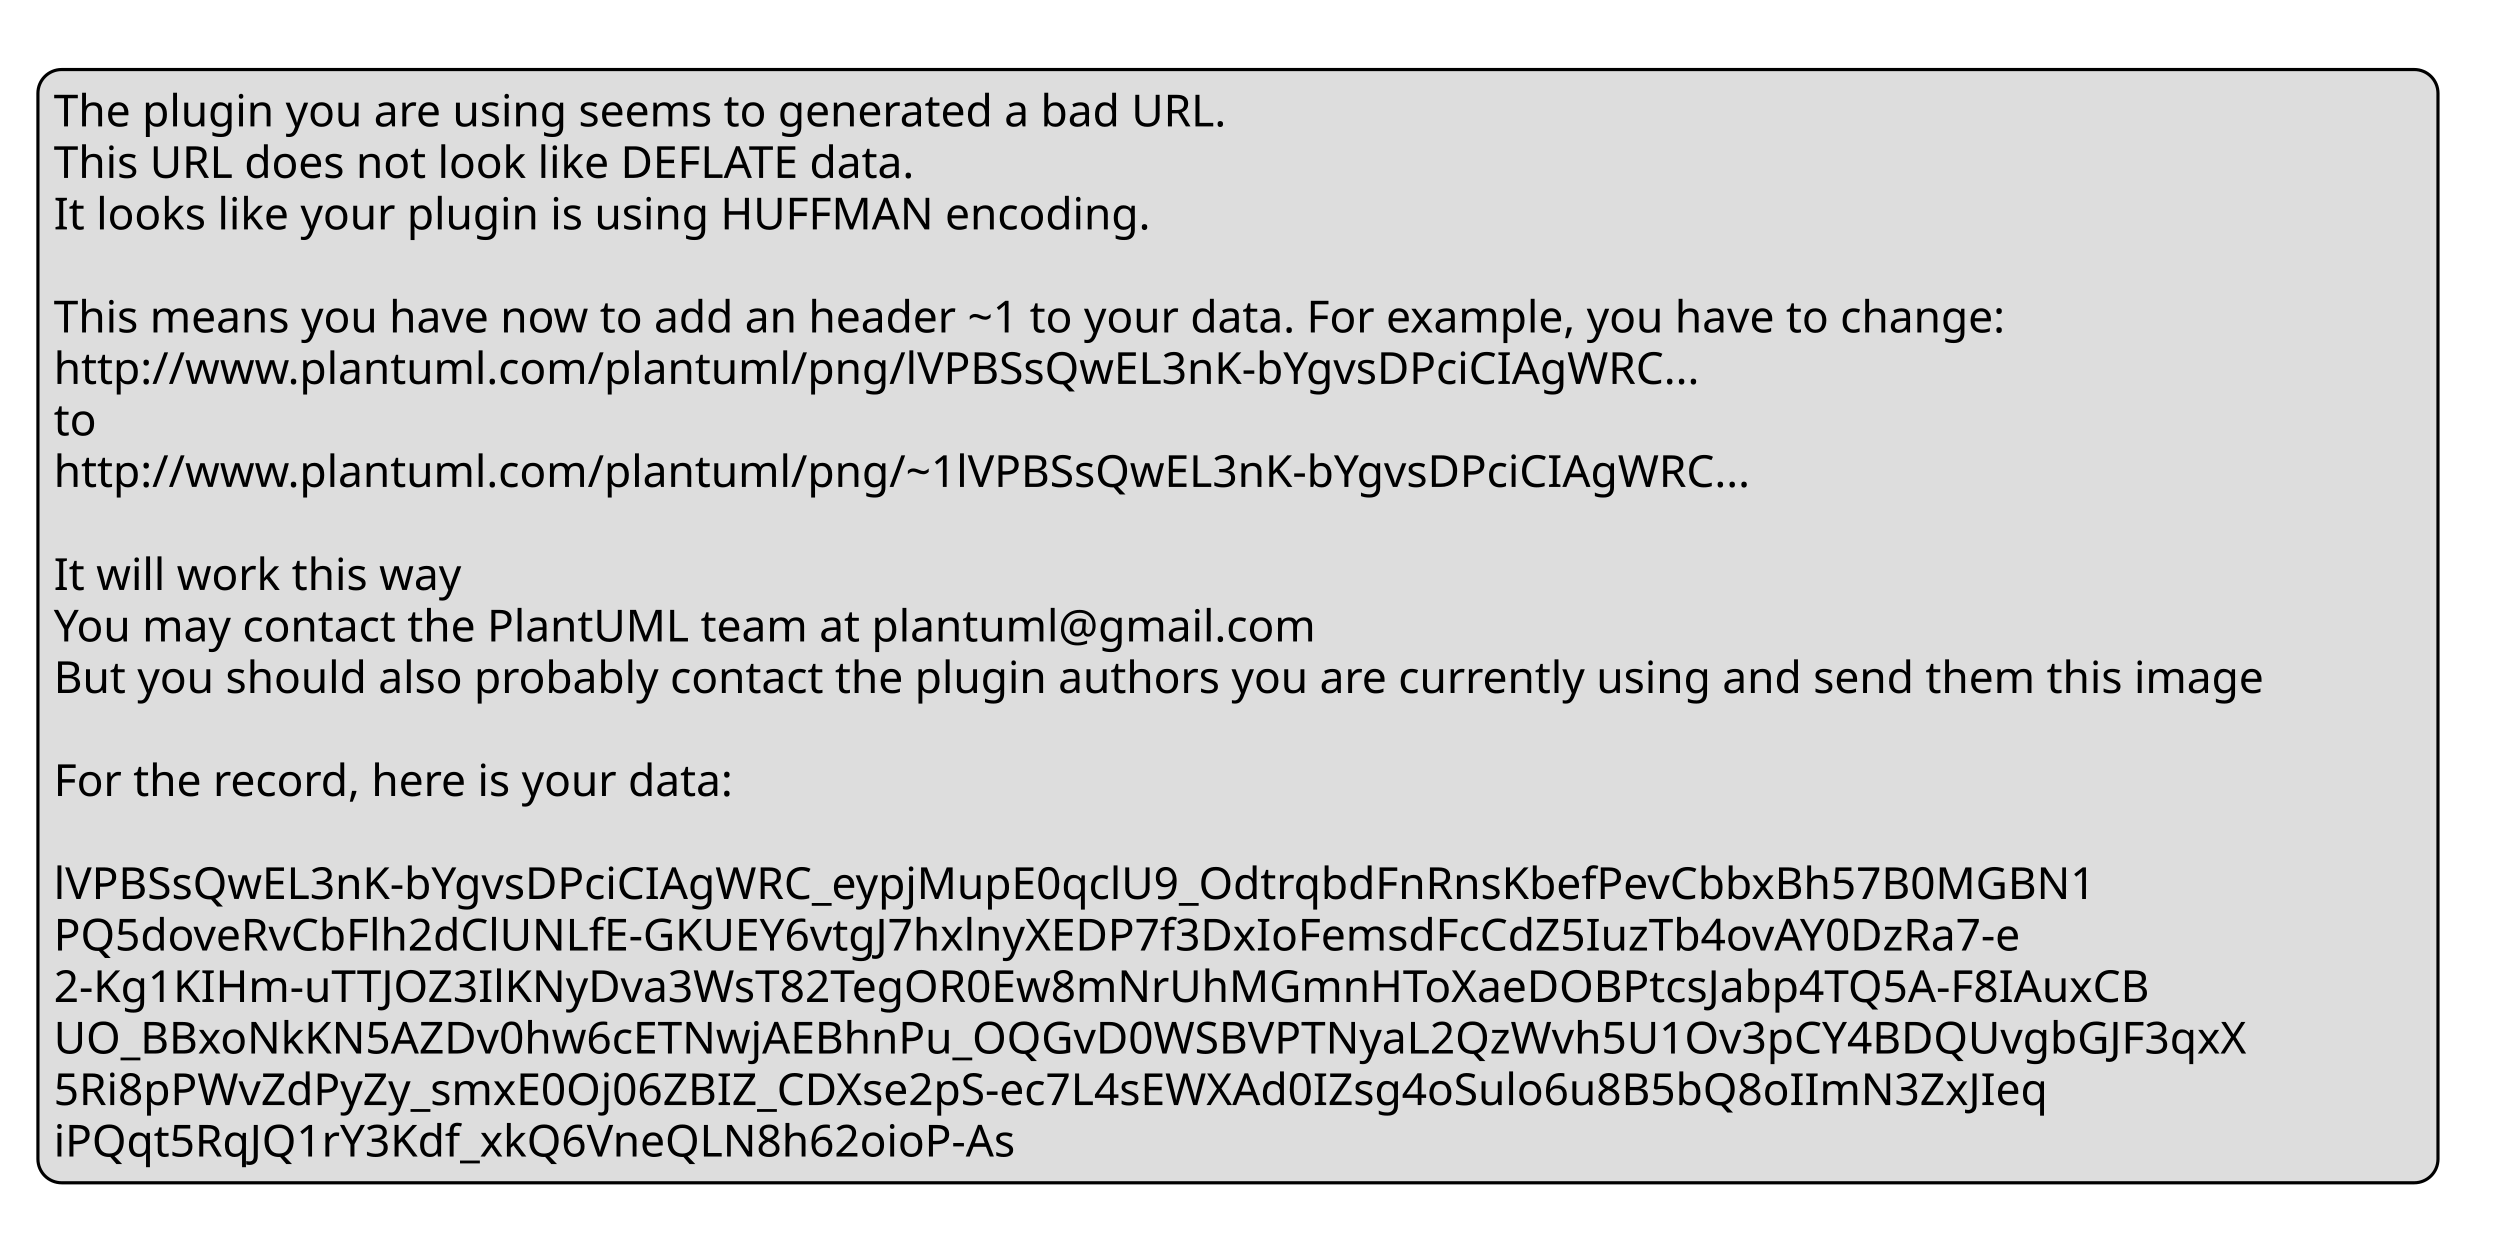
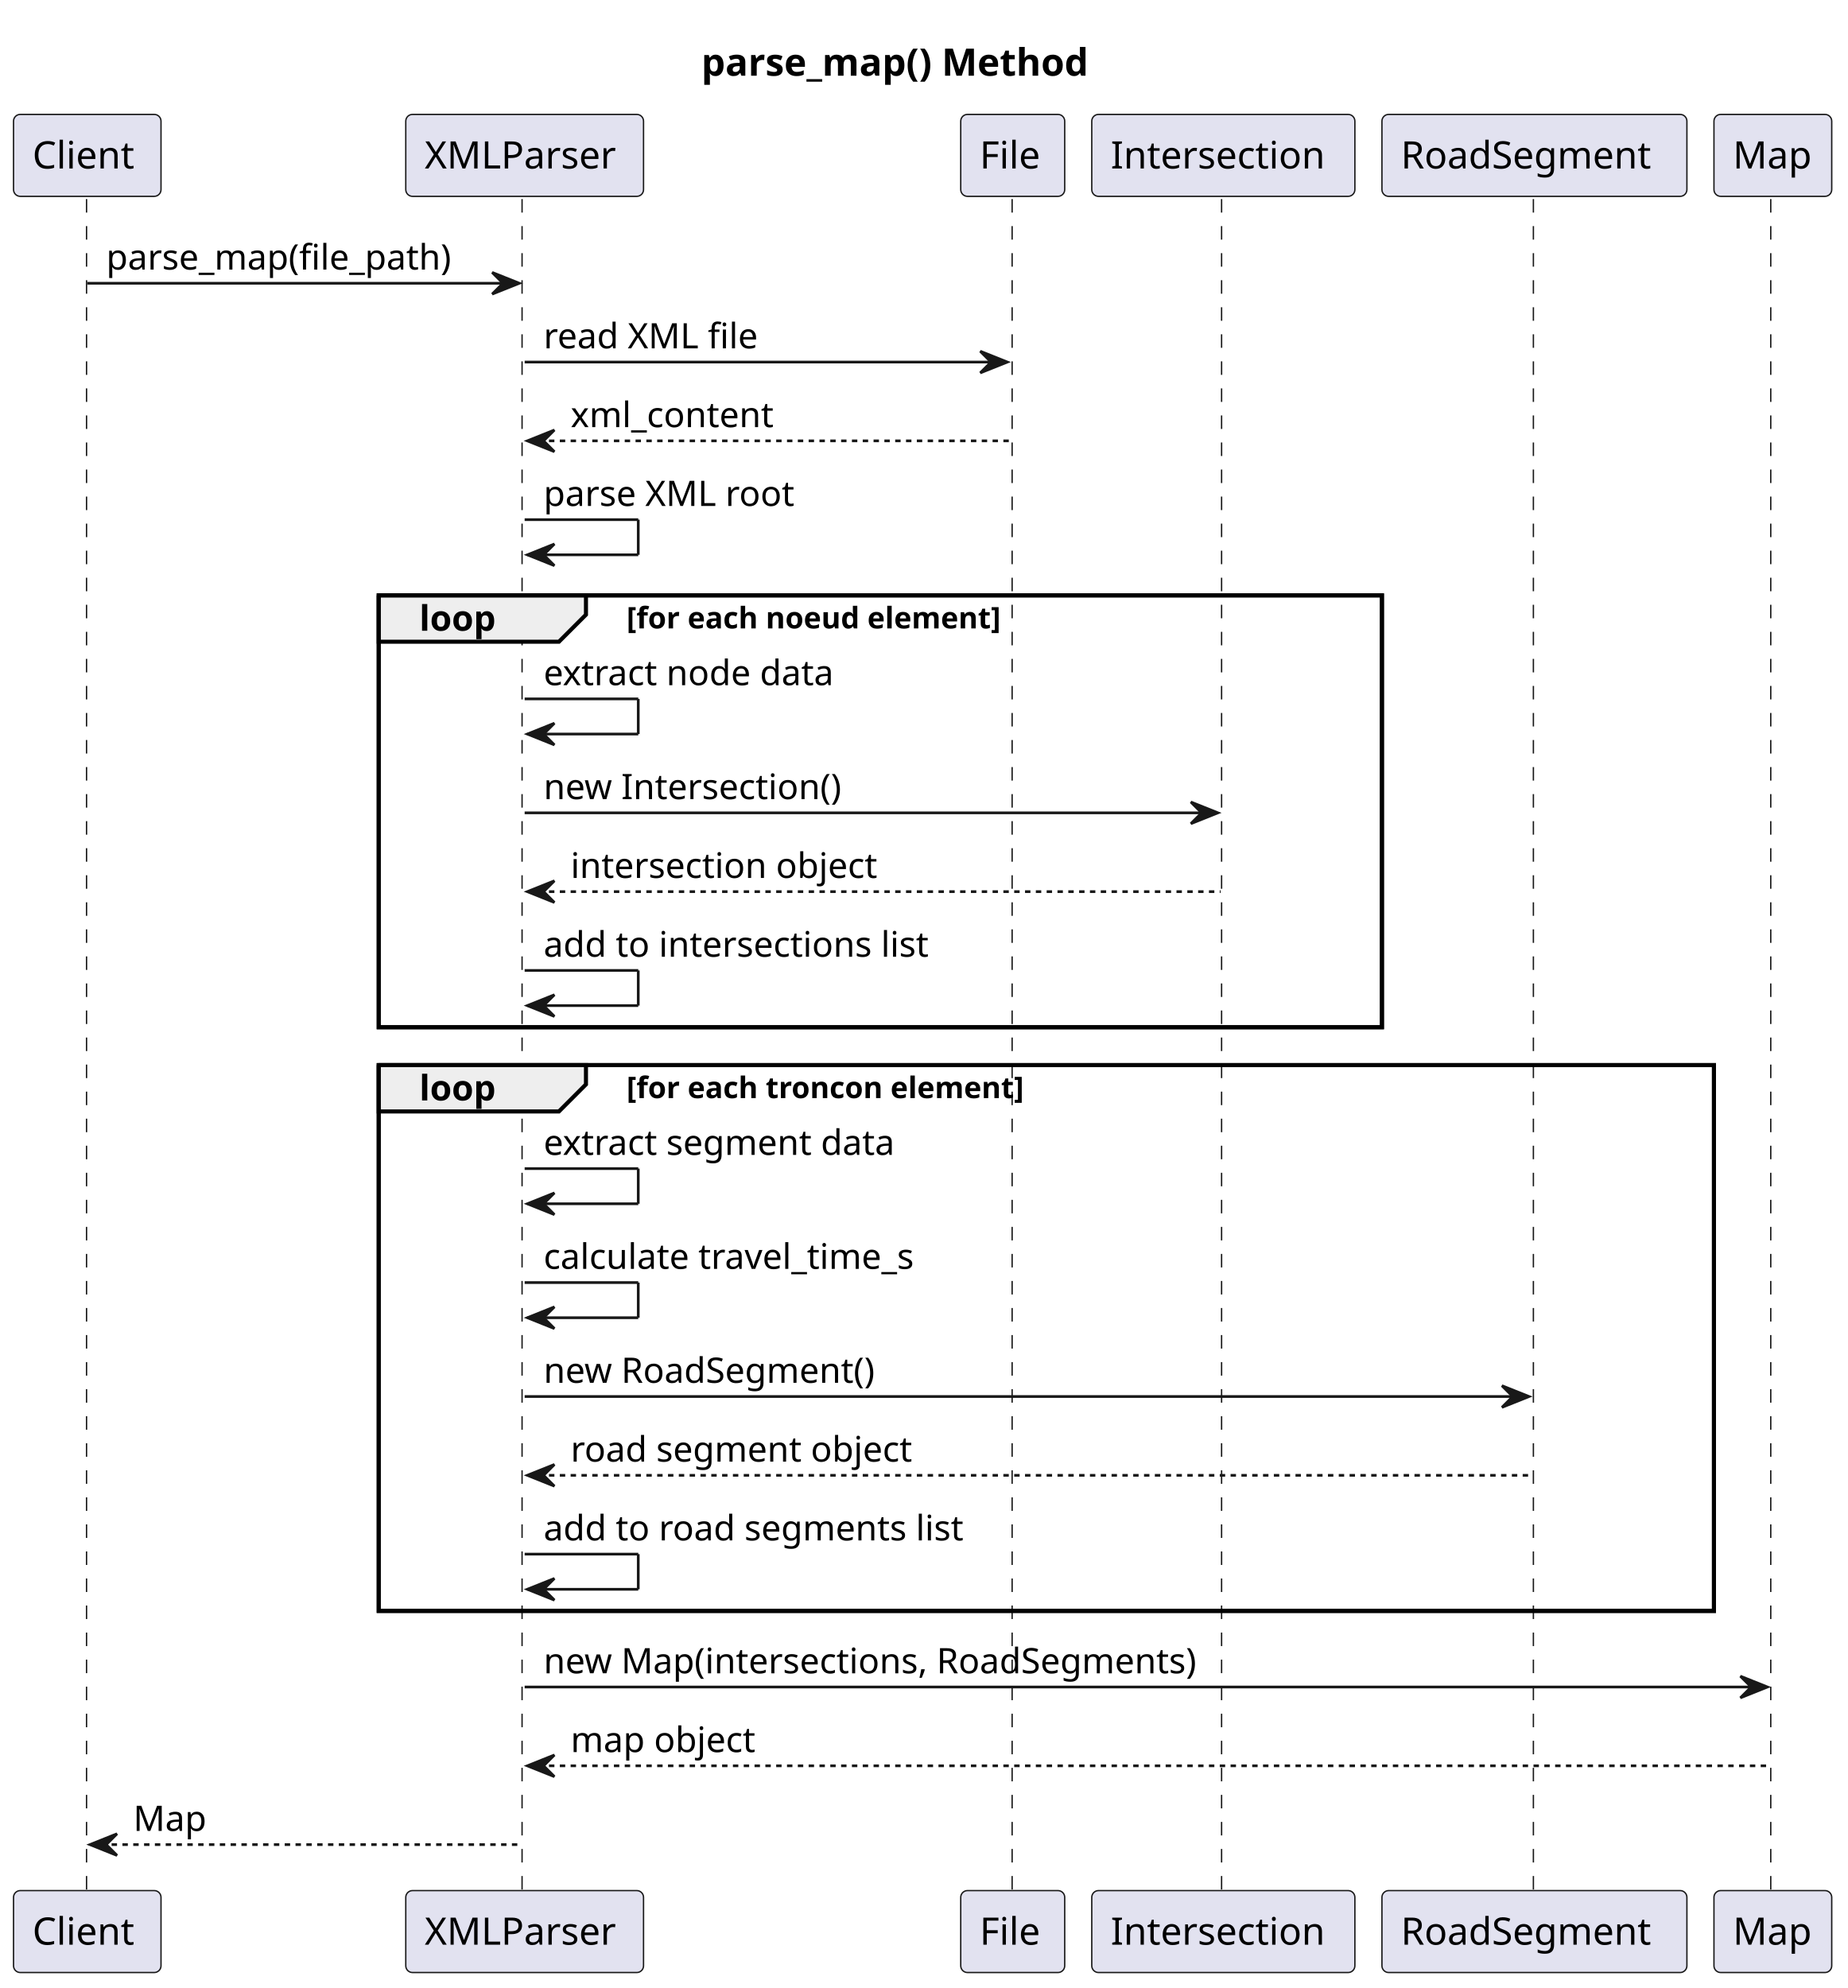
- <svg xmlns="http://www.w3.org/2000/svg" contentStyleType="text/css" data-diagram-type="CLASS" height="394px" preserveAspectRatio="none" style="width:791px;height:394px;background:#FFFFFF;" version="1.1" viewBox="0 0 791 394" width="791px" zoomAndPan="magnify">
+ <svg xmlns="http://www.w3.org/2000/svg" contentStyleType="text/css" data-diagram-type="SEQUENCE" height="735px" preserveAspectRatio="none" style="width:683px;height:735px;background:#FFFFFF;" version="1.1" viewBox="0 0 683 735" width="683px" zoomAndPan="magnify">
  <defs />
  <g>
-     <g class="legend" data-source-line="1">
-       <rect fill="#DDDDDD" height="352.234" rx="7.5" ry="7.5" style="stroke:#000000;stroke-width:1;" width="759.376" x="12" y="22" />
-       <text fill="#000000" font-family="sans-serif" font-size="14" lengthAdjust="spacing" textLength="399.301" x="17" y="39.995">The plugin you are using seems to generated a bad URL.</text>
-       <text fill="#000000" font-family="sans-serif" font-size="14" lengthAdjust="spacing" textLength="295.887" x="17" y="56.292">This URL does not look like DEFLATE data.</text>
-       <text fill="#000000" font-family="sans-serif" font-size="14" lengthAdjust="spacing" textLength="367.664" x="17" y="72.589">It looks like your plugin is using HUFFMAN encoding.</text>
-       <text fill="#000000" font-family="sans-serif" font-size="14" lengthAdjust="spacing" textLength="4.45" x="17" y="88.886"> </text>
-       <text fill="#000000" font-family="sans-serif" font-size="14" lengthAdjust="spacing" textLength="671.706" x="17" y="105.183">This means you have now to add an header ~1 to your data. For example, you have to change:</text>
-       <text fill="#000000" font-family="sans-serif" font-size="14" lengthAdjust="spacing" textLength="551.674" x="17" y="121.48">http://www.plantuml.com/plantuml/png/lVPBSsQwEL3nK-bYgvsDPciCIAgWRC...</text>
-       <text fill="#000000" font-family="sans-serif" font-size="14" lengthAdjust="spacing" textLength="14.055" x="17" y="137.776">to</text>
-       <text fill="#000000" font-family="sans-serif" font-size="14" lengthAdjust="spacing" textLength="572.312" x="17" y="154.073">http://www.plantuml.com/plantuml/png/~1lVPBSsQwEL3nK-bYgvsDPciCIAgWRC...</text>
-       <text fill="#000000" font-family="sans-serif" font-size="14" lengthAdjust="spacing" textLength="4.45" x="17" y="170.37"> </text>
-       <text fill="#000000" font-family="sans-serif" font-size="14" lengthAdjust="spacing" textLength="138.277" x="17" y="186.667">It will work this way</text>
-       <text fill="#000000" font-family="sans-serif" font-size="14" lengthAdjust="spacing" textLength="428.148" x="17" y="202.964">You may contact the PlantUML team at plantuml@gmail.com</text>
-       <text fill="#000000" font-family="sans-serif" font-size="14" lengthAdjust="spacing" textLength="749.376" x="17" y="219.261">But you should also probably contact the plugin authors you are currently using and send them this image</text>
-       <text fill="#000000" font-family="sans-serif" font-size="14" lengthAdjust="spacing" textLength="4.45" x="17" y="235.558"> </text>
-       <text fill="#000000" font-family="sans-serif" font-size="14" lengthAdjust="spacing" textLength="232.545" x="17" y="251.855">For the record, here is your data:</text>
-       <text fill="#000000" font-family="sans-serif" font-size="14" lengthAdjust="spacing" textLength="4.45" x="17" y="268.151"> </text>
-       <text fill="#000000" font-family="sans-serif" font-size="14" lengthAdjust="spacing" textLength="688.276" x="17" y="284.448">lVPBSsQwEL3nK-bYgvsDPciCIAgWRC_eypjMupE0qclU9_OdtrqbdFnRnsKbefPevCbbxBh57B0MGBN1</text>
-       <text fill="#000000" font-family="sans-serif" font-size="14" lengthAdjust="spacing" textLength="670.646" x="17" y="300.745">PQ5doveRvCbFlh2dClUNLfE-GKUEY6vtgJ7hxlnyXEDP7f3DxIoFemsdFcCdZ5IuzTb4ovAY0DzRa7-e</text>
-       <text fill="#000000" font-family="sans-serif" font-size="14" lengthAdjust="spacing" textLength="706.884" x="17" y="317.042">2-Kg1KIHm-uTTJOZ3IlKNyDva3WsT82TegOR0Ew8mNrUhMGmnHToXaeDOBPtcsJabp4TQ5A-F8IAuxCB</text>
-       <text fill="#000000" font-family="sans-serif" font-size="14" lengthAdjust="spacing" textLength="740.817" x="17" y="333.339">UO_BBxoNkKN5AZDv0hw6cETNwjAEBhnPu_OQGvD0WSBVPTNyaL2QzWvh5U1Ov3pCY4BDQUvgbGJF3qxX</text>
-       <text fill="#000000" font-family="sans-serif" font-size="14" lengthAdjust="spacing" textLength="682.309" x="17" y="349.636">5Ri8pPWvZdPyZy_smxE0Oj06ZBIZ_CDXse2pS-ec7L4sEWXAd0IZsg4oSulo6u8B5bQ8oIImN3ZxJIeq</text>
-       <text fill="#000000" font-family="sans-serif" font-size="14" lengthAdjust="spacing" textLength="322.171" x="17" y="365.933">iPQqt5RqJQ1rY3Kdf_xkQ6VneQLN8h62oioP-As</text>
+     <text fill="#000000" font-family="sans-serif" font-size="14" font-weight="bold" lengthAdjust="spacing" textLength="162.654" x="259.293" y="27.995">parse_map() Method</text>
+     <rect fill="none" height="159.664" style="stroke:#000000;stroke-width:1.5;" width="370.915" x="140.023" y="220.125" />
+     <rect fill="none" height="201.797" style="stroke:#000000;stroke-width:1.5;" width="493.673" x="140.023" y="393.789" />
+     <g>
+       <rect fill="#000000" fill-opacity="0" height="626.391" width="8" x="28.265" y="73.594" />
+       <line style="stroke:#181818;stroke-width:0.5;stroke-dasharray:5.0,5.0;" x1="32" x2="32" y1="73.594" y2="699.984" />
+     </g>
+     <g>
+       <rect fill="#000000" fill-opacity="0" height="626.391" width="8" x="189.977" y="73.594" />
+       <line style="stroke:#181818;stroke-width:0.5;stroke-dasharray:5.0,5.0;" x1="193.023" x2="193.023" y1="73.594" y2="699.984" />
+     </g>
+     <g>
+       <rect fill="#000000" fill-opacity="0" height="626.391" width="8" x="370.432" y="73.594" />
+       <line style="stroke:#181818;stroke-width:0.5;stroke-dasharray:5.0,5.0;" x1="374.209" x2="374.209" y1="73.594" y2="699.984" />
+     </g>
+     <g>
+       <rect fill="#000000" fill-opacity="0" height="626.391" width="8" x="448.296" y="73.594" />
+       <line style="stroke:#181818;stroke-width:0.5;stroke-dasharray:5.0,5.0;" x1="451.655" x2="451.655" y1="73.594" y2="699.984" />
+     </g>
+     <g>
+       <rect fill="#000000" fill-opacity="0" height="626.391" width="8" x="563.316" y="73.594" />
+       <line style="stroke:#181818;stroke-width:0.5;stroke-dasharray:5.0,5.0;" x1="566.937" x2="566.937" y1="73.594" y2="699.984" />
+     </g>
+     <g>
+       <rect fill="#000000" fill-opacity="0" height="626.391" width="8" x="651.468" y="73.594" />
+       <line style="stroke:#181818;stroke-width:0.5;stroke-dasharray:5.0,5.0;" x1="654.696" x2="654.696" y1="73.594" y2="699.984" />
+     </g>
+     <g class="participant participant-head" data-participant="Client">
+       <rect fill="#E2E2F0" height="30.297" rx="2.5" ry="2.5" style="stroke:#181818;stroke-width:0.5;" width="54.53" x="5" y="42.297" />
+       <text fill="#000000" font-family="sans-serif" font-size="14" lengthAdjust="spacing" textLength="40.53" x="12" y="62.292">Client</text>
+     </g>
+     <g class="participant participant-tail" data-participant="Client">
+       <rect fill="#E2E2F0" height="30.297" rx="2.5" ry="2.5" style="stroke:#181818;stroke-width:0.5;" width="54.53" x="5" y="698.984" />
+       <text fill="#000000" font-family="sans-serif" font-size="14" lengthAdjust="spacing" textLength="40.53" x="12" y="718.98">Client</text>
+     </g>
+     <g class="participant participant-head" data-participant="XMLParser">
+       <rect fill="#E2E2F0" height="30.297" rx="2.5" ry="2.5" style="stroke:#181818;stroke-width:0.5;" width="87.91" x="150.023" y="42.297" />
+       <text fill="#000000" font-family="sans-serif" font-size="14" lengthAdjust="spacing" textLength="73.91" x="157.023" y="62.292">XMLParser</text>
+     </g>
+     <g class="participant participant-tail" data-participant="XMLParser">
+       <rect fill="#E2E2F0" height="30.297" rx="2.5" ry="2.5" style="stroke:#181818;stroke-width:0.5;" width="87.91" x="150.023" y="698.984" />
+       <text fill="#000000" font-family="sans-serif" font-size="14" lengthAdjust="spacing" textLength="73.91" x="157.023" y="718.98">XMLParser</text>
+     </g>
+     <g class="participant participant-head" data-participant="File">
+       <rect fill="#E2E2F0" height="30.297" rx="2.5" ry="2.5" style="stroke:#181818;stroke-width:0.5;" width="38.445" x="355.209" y="42.297" />
+       <text fill="#000000" font-family="sans-serif" font-size="14" lengthAdjust="spacing" textLength="24.445" x="362.209" y="62.292">File</text>
+     </g>
+     <g class="participant participant-tail" data-participant="File">
+       <rect fill="#E2E2F0" height="30.297" rx="2.5" ry="2.5" style="stroke:#181818;stroke-width:0.5;" width="38.445" x="355.209" y="698.984" />
+       <text fill="#000000" font-family="sans-serif" font-size="14" lengthAdjust="spacing" textLength="24.445" x="362.209" y="718.98">File</text>
+     </g>
+     <g class="participant participant-head" data-participant="Intersection">
+       <rect fill="#E2E2F0" height="30.297" rx="2.5" ry="2.5" style="stroke:#181818;stroke-width:0.5;" width="97.282" x="403.655" y="42.297" />
+       <text fill="#000000" font-family="sans-serif" font-size="14" lengthAdjust="spacing" textLength="83.282" x="410.655" y="62.292">Intersection</text>
+     </g>
+     <g class="participant participant-tail" data-participant="Intersection">
+       <rect fill="#E2E2F0" height="30.297" rx="2.5" ry="2.5" style="stroke:#181818;stroke-width:0.5;" width="97.282" x="403.655" y="698.984" />
+       <text fill="#000000" font-family="sans-serif" font-size="14" lengthAdjust="spacing" textLength="83.282" x="410.655" y="718.98">Intersection</text>
+     </g>
+     <g class="participant participant-head" data-participant="RoadSegment">
+       <rect fill="#E2E2F0" height="30.297" rx="2.5" ry="2.5" style="stroke:#181818;stroke-width:0.5;" width="112.759" x="510.937" y="42.297" />
+       <text fill="#000000" font-family="sans-serif" font-size="14" lengthAdjust="spacing" textLength="98.759" x="517.937" y="62.292">RoadSegment</text>
+     </g>
+     <g class="participant participant-tail" data-participant="RoadSegment">
+       <rect fill="#E2E2F0" height="30.297" rx="2.5" ry="2.5" style="stroke:#181818;stroke-width:0.5;" width="112.759" x="510.937" y="698.984" />
+       <text fill="#000000" font-family="sans-serif" font-size="14" lengthAdjust="spacing" textLength="98.759" x="517.937" y="718.98">RoadSegment</text>
+     </g>
+     <g class="participant participant-head" data-participant="Map">
+       <rect fill="#E2E2F0" height="30.297" rx="2.5" ry="2.5" style="stroke:#181818;stroke-width:0.5;" width="43.545" x="633.696" y="42.297" />
+       <text fill="#000000" font-family="sans-serif" font-size="14" lengthAdjust="spacing" textLength="29.545" x="640.696" y="62.292">Map</text>
+     </g>
+     <g class="participant participant-tail" data-participant="Map">
+       <rect fill="#E2E2F0" height="30.297" rx="2.5" ry="2.5" style="stroke:#181818;stroke-width:0.5;" width="43.545" x="633.696" y="698.984" />
+       <text fill="#000000" font-family="sans-serif" font-size="14" lengthAdjust="spacing" textLength="29.545" x="640.696" y="718.98">Map</text>
+     </g>
+     <g class="message" data-participant-1="Client" data-participant-2="XMLParser">
+       <polygon fill="#181818" points="181.977,100.727,191.977,104.727,181.977,108.727,185.977,104.727" style="stroke:#181818;stroke-width:1;" />
+       <line style="stroke:#181818;stroke-width:1;" x1="32.265" x2="187.977" y1="104.727" y2="104.727" />
+       <text fill="#000000" font-family="sans-serif" font-size="13" lengthAdjust="spacing" textLength="137.712" x="39.265" y="99.661">parse_map(file_path)</text>
+     </g>
+     <g class="message" data-participant-1="XMLParser" data-participant-2="File">
+       <polygon fill="#181818" points="362.432,129.859,372.432,133.859,362.432,137.859,366.432,133.859" style="stroke:#181818;stroke-width:1;" />
+       <line style="stroke:#181818;stroke-width:1;" x1="193.977" x2="368.432" y1="133.859" y2="133.859" />
+       <text fill="#000000" font-family="sans-serif" font-size="13" lengthAdjust="spacing" textLength="84.989" x="200.977" y="128.793">read XML file</text>
+     </g>
+     <g class="message" data-participant-1="File" data-participant-2="XMLParser">
+       <polygon fill="#181818" points="204.977,158.992,194.977,162.992,204.977,166.992,200.977,162.992" style="stroke:#181818;stroke-width:1;" />
+       <line style="stroke:#181818;stroke-width:1;stroke-dasharray:2.0,2.0;" x1="198.977" x2="373.432" y1="162.992" y2="162.992" />
+       <text fill="#000000" font-family="sans-serif" font-size="13" lengthAdjust="spacing" textLength="80.241" x="210.977" y="157.926">xml_content</text>
+     </g>
+     <g class="message" data-participant-1="XMLParser" data-participant-2="XMLParser">
+       <line style="stroke:#181818;stroke-width:1;" x1="193.977" x2="235.977" y1="192.125" y2="192.125" />
+       <line style="stroke:#181818;stroke-width:1;" x1="235.977" x2="235.977" y1="192.125" y2="205.125" />
+       <line style="stroke:#181818;stroke-width:1;" x1="194.977" x2="235.977" y1="205.125" y2="205.125" />
+       <polygon fill="#181818" points="204.977,201.125,194.977,205.125,204.977,209.125,200.977,205.125" style="stroke:#181818;stroke-width:1;" />
+       <text fill="#000000" font-family="sans-serif" font-size="13" lengthAdjust="spacing" textLength="98.312" x="200.977" y="187.059">parse XML root</text>
+     </g>
+     <path d="M140.023,220.125 L216.647,220.125 L216.647,227.258 L206.647,237.258 L140.023,237.258 L140.023,220.125" fill="#EEEEEE" style="stroke:#000000;stroke-width:1.5;" />
+     <rect fill="none" height="159.664" style="stroke:#000000;stroke-width:1.5;" width="370.915" x="140.023" y="220.125" />
+     <text fill="#000000" font-family="sans-serif" font-size="13" font-weight="bold" lengthAdjust="spacing" textLength="31.624" x="155.023" y="233.192">loop</text>
+     <text fill="#000000" font-family="sans-serif" font-size="11" font-weight="bold" lengthAdjust="spacing" textLength="157.803" x="231.647" y="232.335">[for each noeud element]</text>
+     <g class="message" data-participant-1="XMLParser" data-participant-2="XMLParser">
+       <line style="stroke:#181818;stroke-width:1;" x1="193.977" x2="235.977" y1="258.391" y2="258.391" />
+       <line style="stroke:#181818;stroke-width:1;" x1="235.977" x2="235.977" y1="258.391" y2="271.391" />
+       <line style="stroke:#181818;stroke-width:1;" x1="194.977" x2="235.977" y1="271.391" y2="271.391" />
+       <polygon fill="#181818" points="204.977,267.391,194.977,271.391,204.977,275.391,200.977,271.391" style="stroke:#181818;stroke-width:1;" />
+       <text fill="#000000" font-family="sans-serif" font-size="13" lengthAdjust="spacing" textLength="116.334" x="200.977" y="253.325">extract node data</text>
+     </g>
+     <g class="message" data-participant-1="XMLParser" data-participant-2="Intersection">
+       <polygon fill="#181818" points="440.296,296.523,450.296,300.523,440.296,304.523,444.296,300.523" style="stroke:#181818;stroke-width:1;" />
+       <line style="stroke:#181818;stroke-width:1;" x1="193.977" x2="446.296" y1="300.523" y2="300.523" />
+       <text fill="#000000" font-family="sans-serif" font-size="13" lengthAdjust="spacing" textLength="118.479" x="200.977" y="295.457">new Intersection()</text>
+     </g>
+     <g class="message" data-participant-1="Intersection" data-participant-2="XMLParser">
+       <polygon fill="#181818" points="204.977,325.656,194.977,329.656,204.977,333.656,200.977,329.656" style="stroke:#181818;stroke-width:1;" />
+       <line style="stroke:#181818;stroke-width:1;stroke-dasharray:2.0,2.0;" x1="198.977" x2="451.296" y1="329.656" y2="329.656" />
+       <text fill="#000000" font-family="sans-serif" font-size="13" lengthAdjust="spacing" textLength="121.304" x="210.977" y="324.59">intersection object</text>
+     </g>
+     <g class="message" data-participant-1="XMLParser" data-participant-2="XMLParser">
+       <line style="stroke:#181818;stroke-width:1;" x1="193.977" x2="235.977" y1="358.789" y2="358.789" />
+       <line style="stroke:#181818;stroke-width:1;" x1="235.977" x2="235.977" y1="358.789" y2="371.789" />
+       <line style="stroke:#181818;stroke-width:1;" x1="194.977" x2="235.977" y1="371.789" y2="371.789" />
+       <polygon fill="#181818" points="204.977,367.789,194.977,371.789,204.977,375.789,200.977,371.789" style="stroke:#181818;stroke-width:1;" />
+       <text fill="#000000" font-family="sans-serif" font-size="13" lengthAdjust="spacing" textLength="152.896" x="200.977" y="353.723">add to intersections list</text>
+     </g>
+     <path d="M140.023,393.789 L216.647,393.789 L216.647,400.922 L206.647,410.922 L140.023,410.922 L140.023,393.789" fill="#EEEEEE" style="stroke:#000000;stroke-width:1.5;" />
+     <rect fill="none" height="201.797" style="stroke:#000000;stroke-width:1.5;" width="493.673" x="140.023" y="393.789" />
+     <text fill="#000000" font-family="sans-serif" font-size="13" font-weight="bold" lengthAdjust="spacing" textLength="31.624" x="155.023" y="406.856">loop</text>
+     <text fill="#000000" font-family="sans-serif" font-size="11" font-weight="bold" lengthAdjust="spacing" textLength="167.229" x="231.647" y="406">[for each troncon element]</text>
+     <g class="message" data-participant-1="XMLParser" data-participant-2="XMLParser">
+       <line style="stroke:#181818;stroke-width:1;" x1="193.977" x2="235.977" y1="432.055" y2="432.055" />
+       <line style="stroke:#181818;stroke-width:1;" x1="235.977" x2="235.977" y1="432.055" y2="445.055" />
+       <line style="stroke:#181818;stroke-width:1;" x1="194.977" x2="235.977" y1="445.055" y2="445.055" />
+       <polygon fill="#181818" points="204.977,441.055,194.977,445.055,204.977,449.055,200.977,445.055" style="stroke:#181818;stroke-width:1;" />
+       <text fill="#000000" font-family="sans-serif" font-size="13" lengthAdjust="spacing" textLength="140.912" x="200.977" y="426.989">extract segment data</text>
+     </g>
+     <g class="message" data-participant-1="XMLParser" data-participant-2="XMLParser">
+       <line style="stroke:#181818;stroke-width:1;" x1="193.977" x2="235.977" y1="474.188" y2="474.188" />
+       <line style="stroke:#181818;stroke-width:1;" x1="235.977" x2="235.977" y1="474.188" y2="487.188" />
+       <line style="stroke:#181818;stroke-width:1;" x1="194.977" x2="235.977" y1="487.188" y2="487.188" />
+       <polygon fill="#181818" points="204.977,483.188,194.977,487.188,204.977,491.188,200.977,487.188" style="stroke:#181818;stroke-width:1;" />
+       <text fill="#000000" font-family="sans-serif" font-size="13" lengthAdjust="spacing" textLength="149.773" x="200.977" y="469.122">calculate travel_time_s</text>
+     </g>
+     <g class="message" data-participant-1="XMLParser" data-participant-2="RoadSegment">
+       <polygon fill="#181818" points="555.316,512.32,565.316,516.32,555.316,520.32,559.316,516.32" style="stroke:#181818;stroke-width:1;" />
+       <line style="stroke:#181818;stroke-width:1;" x1="193.977" x2="561.316" y1="516.32" y2="516.32" />
+       <text fill="#000000" font-family="sans-serif" font-size="13" lengthAdjust="spacing" textLength="132.85" x="200.977" y="511.254">new RoadSegment()</text>
+     </g>
+     <g class="message" data-participant-1="RoadSegment" data-participant-2="XMLParser">
+       <polygon fill="#181818" points="204.977,541.453,194.977,545.453,204.977,549.453,200.977,545.453" style="stroke:#181818;stroke-width:1;" />
+       <line style="stroke:#181818;stroke-width:1;stroke-dasharray:2.0,2.0;" x1="198.977" x2="566.316" y1="545.453" y2="545.453" />
+       <text fill="#000000" font-family="sans-serif" font-size="13" lengthAdjust="spacing" textLength="134.862" x="210.977" y="540.387">road segment object</text>
+     </g>
+     <g class="message" data-participant-1="XMLParser" data-participant-2="XMLParser">
+       <line style="stroke:#181818;stroke-width:1;" x1="193.977" x2="235.977" y1="574.586" y2="574.586" />
+       <line style="stroke:#181818;stroke-width:1;" x1="235.977" x2="235.977" y1="574.586" y2="587.586" />
+       <line style="stroke:#181818;stroke-width:1;" x1="194.977" x2="235.977" y1="587.586" y2="587.586" />
+       <polygon fill="#181818" points="204.977,583.586,194.977,587.586,204.977,591.586,200.977,587.586" style="stroke:#181818;stroke-width:1;" />
+       <text fill="#000000" font-family="sans-serif" font-size="13" lengthAdjust="spacing" textLength="166.455" x="200.977" y="569.52">add to road segments list</text>
+     </g>
+     <g class="message" data-participant-1="XMLParser" data-participant-2="Map">
+       <polygon fill="#181818" points="643.468,619.719,653.468,623.719,643.468,627.719,647.468,623.719" style="stroke:#181818;stroke-width:1;" />
+       <line style="stroke:#181818;stroke-width:1;" x1="193.977" x2="649.468" y1="623.719" y2="623.719" />
+       <text fill="#000000" font-family="sans-serif" font-size="13" lengthAdjust="spacing" textLength="259.207" x="200.977" y="618.653">new Map(intersections, RoadSegments)</text>
+     </g>
+     <g class="message" data-participant-1="Map" data-participant-2="XMLParser">
+       <polygon fill="#181818" points="204.977,648.852,194.977,652.852,204.977,656.852,200.977,652.852" style="stroke:#181818;stroke-width:1;" />
+       <line style="stroke:#181818;stroke-width:1;stroke-dasharray:2.0,2.0;" x1="198.977" x2="654.468" y1="652.852" y2="652.852" />
+       <text fill="#000000" font-family="sans-serif" font-size="13" lengthAdjust="spacing" textLength="73.074" x="210.977" y="647.786">map object</text>
+     </g>
+     <g class="message" data-participant-1="XMLParser" data-participant-2="Client">
+       <polygon fill="#181818" points="43.265,677.984,33.265,681.984,43.265,685.984,39.265,681.984" style="stroke:#181818;stroke-width:1;" />
+       <line style="stroke:#181818;stroke-width:1;stroke-dasharray:2.0,2.0;" x1="37.265" x2="192.977" y1="681.984" y2="681.984" />
+       <text fill="#000000" font-family="sans-serif" font-size="13" lengthAdjust="spacing" textLength="27.435" x="49.265" y="676.918">Map</text>
    </g>
  </g>
</svg>
